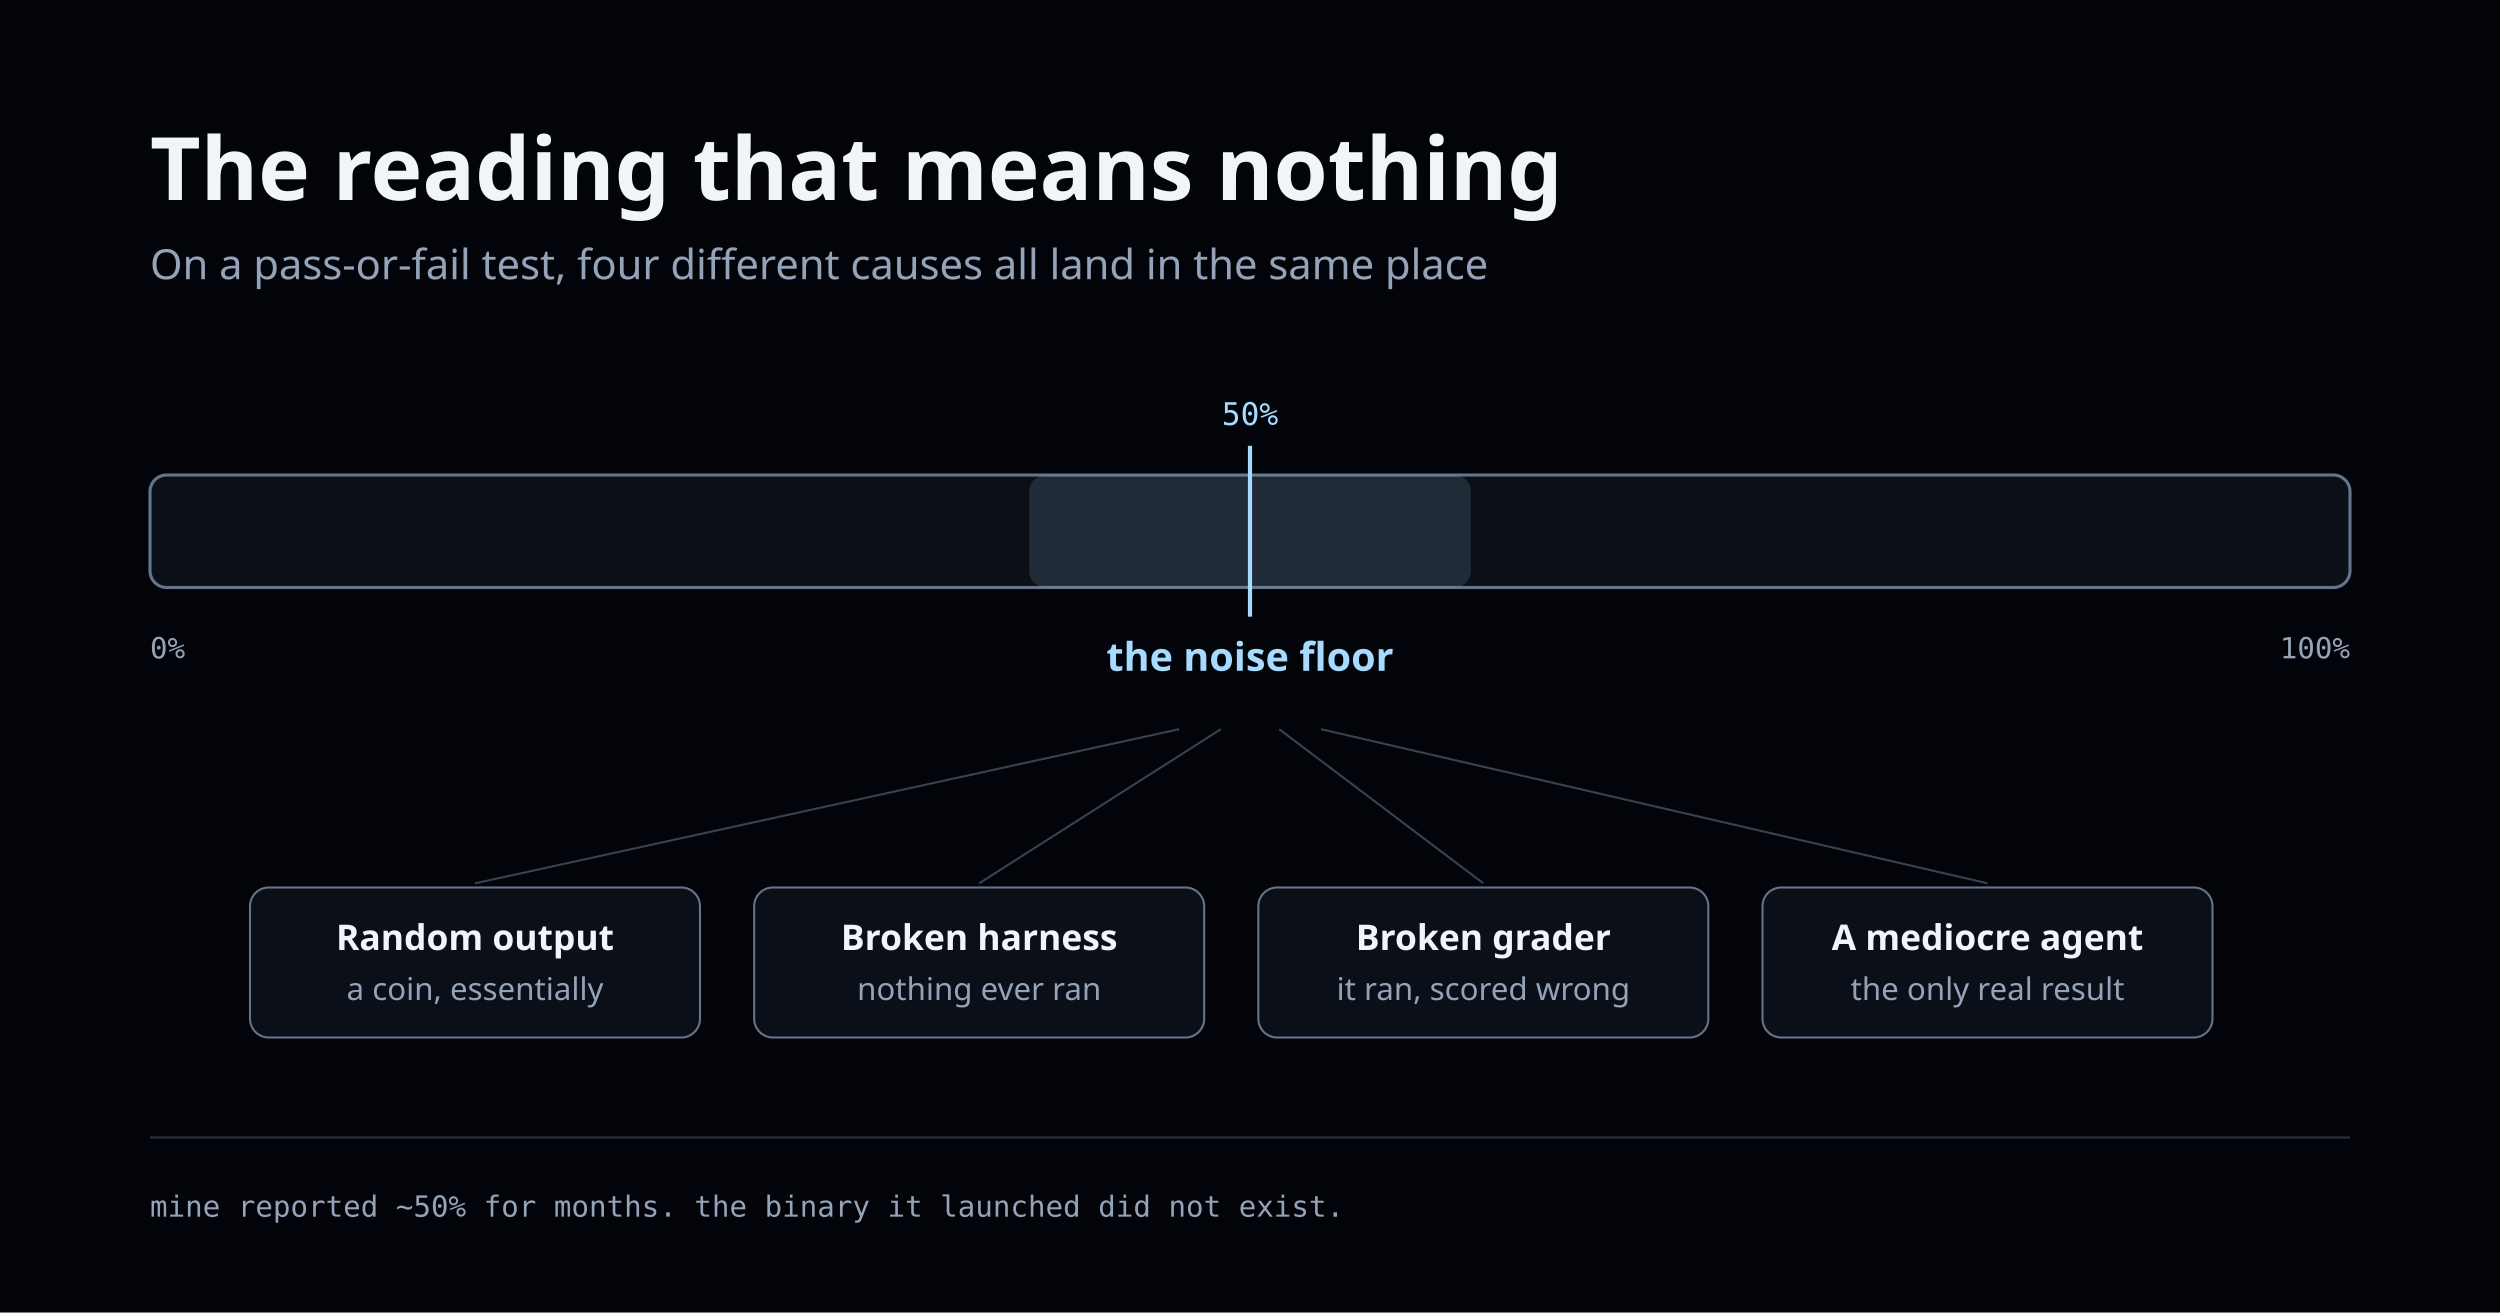
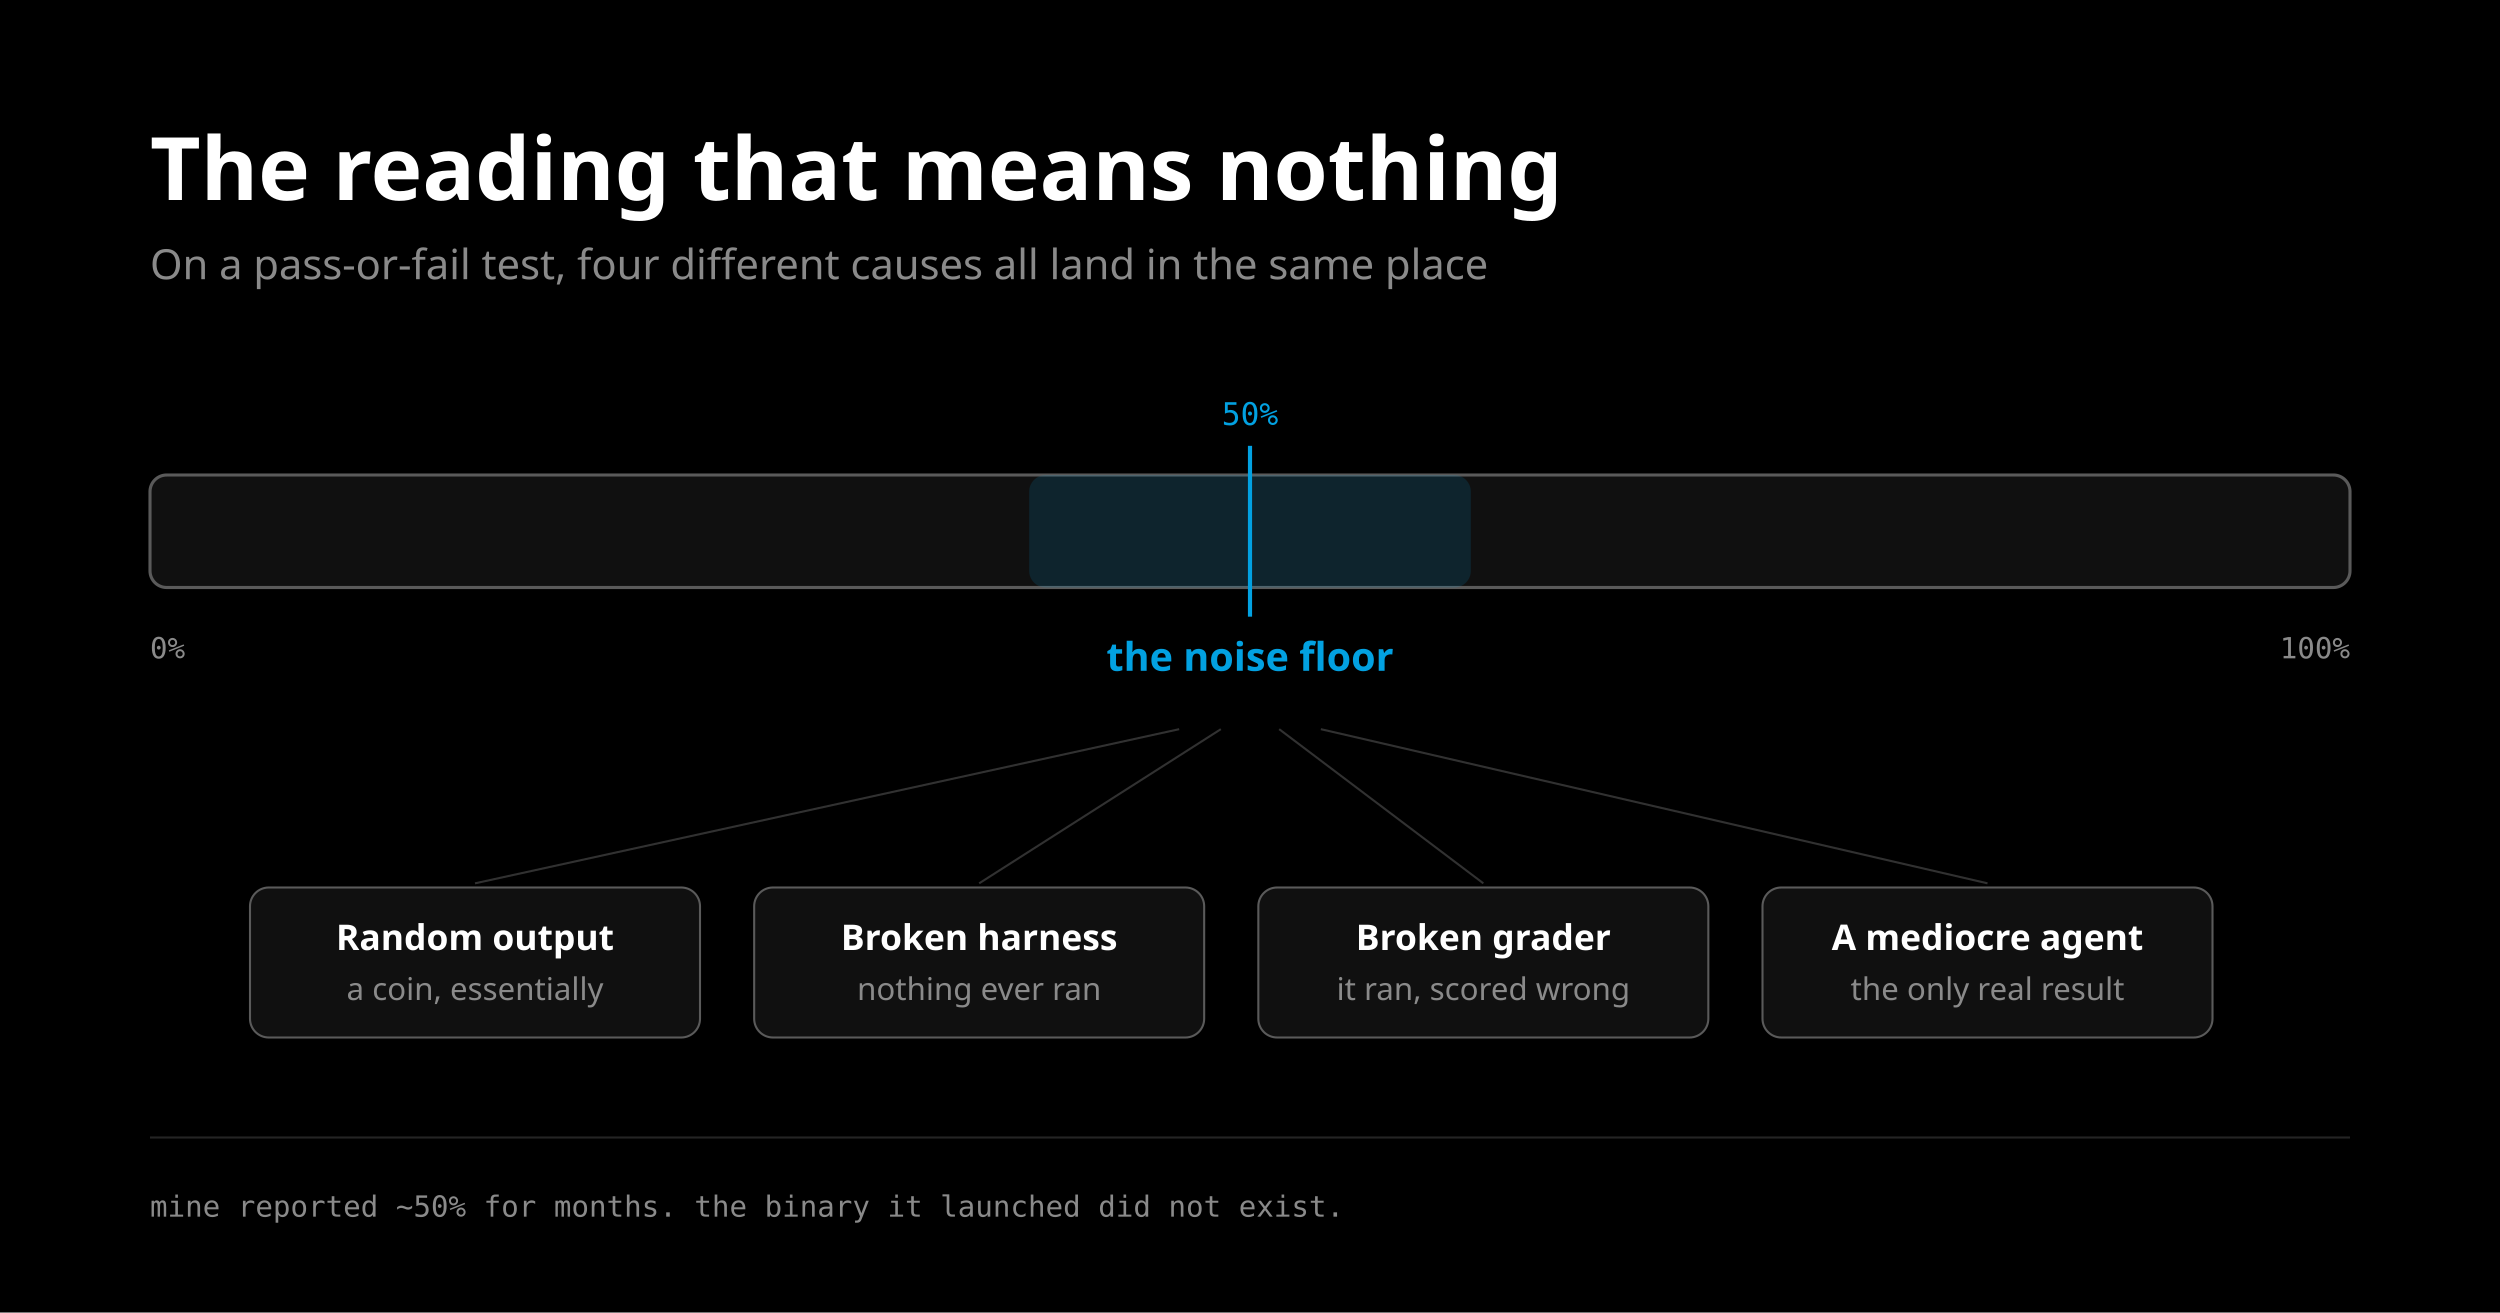
<svg xmlns="http://www.w3.org/2000/svg" viewBox="0 0 1200 630" role="img" aria-label="A score bar from zero to one hundred percent with a dead zone around fifty percent. Four different causes all produce a reading near fifty, so the number alone cannot tell them apart.">
-   <rect width="1200" height="630" fill="#02040A" />
-   <text x="72" y="96" font-family="Urbanist" font-weight="700" font-size="42" fill="#F1F5F9">The reading that means nothing</text>
-   <text x="72" y="134" font-family="Urbanist" font-weight="400" font-size="20" fill="#94A3B8">On a pass-or-fail test, four different causes all land in the same place</text>
-   <rect x="72" y="228" width="1056" height="54" rx="8" fill="#0B0F17" stroke="#64748B" stroke-width="1.5" />
-   <rect x="494" y="228" width="212" height="54" rx="8" fill="#A6DAFF" opacity="0.14" />
-   <line x1="600" y1="214" x2="600" y2="296" stroke="#A6DAFF" stroke-width="2" />
-   <text x="600" y="204" text-anchor="middle" font-family="ui-monospace, Consolas, monospace" font-size="15" fill="#A6DAFF">50%</text>
-   <text x="600" y="322" text-anchor="middle" font-family="Urbanist" font-weight="700" font-size="19" fill="#A6DAFF">the noise floor</text>
-   <text x="72" y="316" font-family="ui-monospace, Consolas, monospace" font-size="14" fill="#94A3B8">0%</text>
-   <text x="1128" y="316" text-anchor="end" font-family="ui-monospace, Consolas, monospace" font-size="14" fill="#94A3B8">100%</text>
-   <line x1="228" y1="424" x2="566" y2="350" stroke="#64748B" stroke-width="1" opacity="0.55" />
-   <line x1="470" y1="424" x2="586" y2="350" stroke="#64748B" stroke-width="1" opacity="0.55" />
-   <line x1="712" y1="424" x2="614" y2="350" stroke="#64748B" stroke-width="1" opacity="0.55" />
-   <line x1="954" y1="424" x2="634" y2="350" stroke="#64748B" stroke-width="1" opacity="0.55" />
-   <rect x="120" y="426" width="216" height="72" rx="9" fill="#0B0F17" stroke="#64748B" stroke-width="1" />
-   <text x="228" y="456" text-anchor="middle" font-family="Urbanist" font-weight="700" font-size="17" fill="#F1F5F9">Random output</text>
-   <text x="228" y="480" text-anchor="middle" font-family="Urbanist" font-weight="400" font-size="15" fill="#94A3B8">a coin, essentially</text>
-   <rect x="362" y="426" width="216" height="72" rx="9" fill="#0B0F17" stroke="#64748B" stroke-width="1" />
-   <text x="470" y="456" text-anchor="middle" font-family="Urbanist" font-weight="700" font-size="17" fill="#F1F5F9">Broken harness</text>
-   <text x="470" y="480" text-anchor="middle" font-family="Urbanist" font-weight="400" font-size="15" fill="#94A3B8">nothing ever ran</text>
-   <rect x="604" y="426" width="216" height="72" rx="9" fill="#0B0F17" stroke="#64748B" stroke-width="1" />
-   <text x="712" y="456" text-anchor="middle" font-family="Urbanist" font-weight="700" font-size="17" fill="#F1F5F9">Broken grader</text>
-   <text x="712" y="480" text-anchor="middle" font-family="Urbanist" font-weight="400" font-size="15" fill="#94A3B8">it ran, scored wrong</text>
-   <rect x="846" y="426" width="216" height="72" rx="9" fill="#0B0F17" stroke="#64748B" stroke-width="1" />
-   <text x="954" y="456" text-anchor="middle" font-family="Urbanist" font-weight="700" font-size="17" fill="#F1F5F9">A mediocre agent</text>
-   <text x="954" y="480" text-anchor="middle" font-family="Urbanist" font-weight="400" font-size="15" fill="#94A3B8">the only real result</text>
-   <line x1="72" y1="546" x2="1128" y2="546" stroke="#64748B" stroke-width="1" opacity="0.4" />
-   <text x="72" y="584" font-family="ui-monospace, Consolas, monospace" font-size="14" fill="#94A3B8">mine reported ~50% for months. the binary it launched did not exist.</text>
+   <rect width="1200" height="630" fill="#000000" />
+   <text x="72" y="96" font-family="Urbanist" font-weight="700" font-size="42" fill="#FFFFFF">The reading that means nothing</text>
+   <text x="72" y="134" font-family="Urbanist" font-weight="400" font-size="20" fill="#8A8A8A">On a pass-or-fail test, four different causes all land in the same place</text>
+   <rect x="72" y="228" width="1056" height="54" rx="8" fill="#101010" stroke="#5A5A5A" stroke-width="1.5" />
+   <rect x="494" y="228" width="212" height="54" rx="8" fill="#02A1E1" opacity="0.14" />
+   <line x1="600" y1="214" x2="600" y2="296" stroke="#02A1E1" stroke-width="2" />
+   <text x="600" y="204" text-anchor="middle" font-family="ui-monospace, Consolas, monospace" font-size="15" fill="#02A1E1">50%</text>
+   <text x="600" y="322" text-anchor="middle" font-family="Urbanist" font-weight="700" font-size="19" fill="#02A1E1">the noise floor</text>
+   <text x="72" y="316" font-family="ui-monospace, Consolas, monospace" font-size="14" fill="#8A8A8A">0%</text>
+   <text x="1128" y="316" text-anchor="end" font-family="ui-monospace, Consolas, monospace" font-size="14" fill="#8A8A8A">100%</text>
+   <line x1="228" y1="424" x2="566" y2="350" stroke="#5A5A5A" stroke-width="1" opacity="0.55" />
+   <line x1="470" y1="424" x2="586" y2="350" stroke="#5A5A5A" stroke-width="1" opacity="0.55" />
+   <line x1="712" y1="424" x2="614" y2="350" stroke="#5A5A5A" stroke-width="1" opacity="0.55" />
+   <line x1="954" y1="424" x2="634" y2="350" stroke="#5A5A5A" stroke-width="1" opacity="0.55" />
+   <rect x="120" y="426" width="216" height="72" rx="9" fill="#101010" stroke="#5A5A5A" stroke-width="1" />
+   <text x="228" y="456" text-anchor="middle" font-family="Urbanist" font-weight="700" font-size="17" fill="#FFFFFF">Random output</text>
+   <text x="228" y="480" text-anchor="middle" font-family="Urbanist" font-weight="400" font-size="15" fill="#8A8A8A">a coin, essentially</text>
+   <rect x="362" y="426" width="216" height="72" rx="9" fill="#101010" stroke="#5A5A5A" stroke-width="1" />
+   <text x="470" y="456" text-anchor="middle" font-family="Urbanist" font-weight="700" font-size="17" fill="#FFFFFF">Broken harness</text>
+   <text x="470" y="480" text-anchor="middle" font-family="Urbanist" font-weight="400" font-size="15" fill="#8A8A8A">nothing ever ran</text>
+   <rect x="604" y="426" width="216" height="72" rx="9" fill="#101010" stroke="#5A5A5A" stroke-width="1" />
+   <text x="712" y="456" text-anchor="middle" font-family="Urbanist" font-weight="700" font-size="17" fill="#FFFFFF">Broken grader</text>
+   <text x="712" y="480" text-anchor="middle" font-family="Urbanist" font-weight="400" font-size="15" fill="#8A8A8A">it ran, scored wrong</text>
+   <rect x="846" y="426" width="216" height="72" rx="9" fill="#101010" stroke="#5A5A5A" stroke-width="1" />
+   <text x="954" y="456" text-anchor="middle" font-family="Urbanist" font-weight="700" font-size="17" fill="#FFFFFF">A mediocre agent</text>
+   <text x="954" y="480" text-anchor="middle" font-family="Urbanist" font-weight="400" font-size="15" fill="#8A8A8A">the only real result</text>
+   <line x1="72" y1="546" x2="1128" y2="546" stroke="#5A5A5A" stroke-width="1" opacity="0.4" />
+   <text x="72" y="584" font-family="ui-monospace, Consolas, monospace" font-size="14" fill="#8A8A8A">mine reported ~50% for months. the binary it launched did not exist.</text>
</svg>
